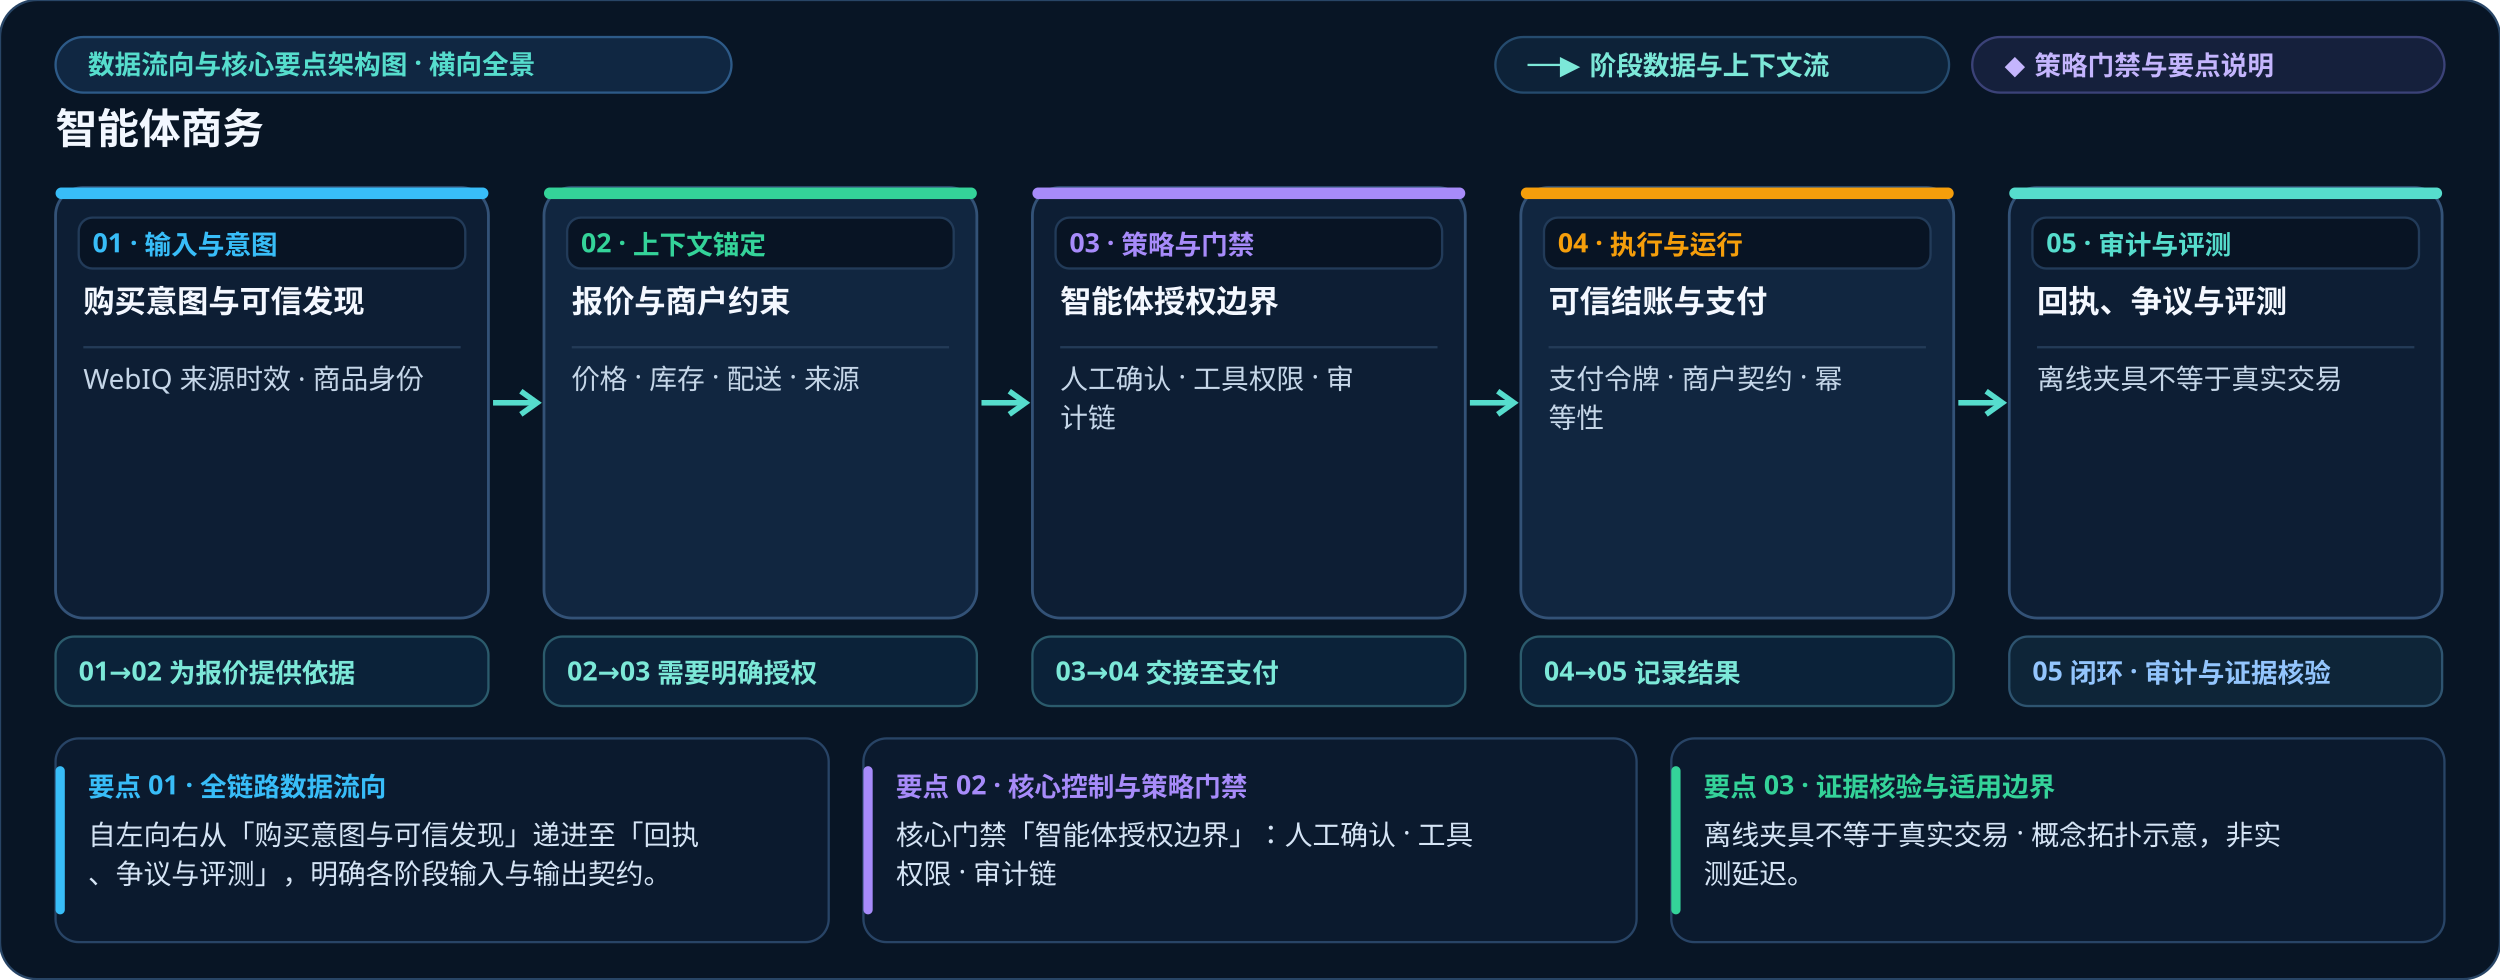
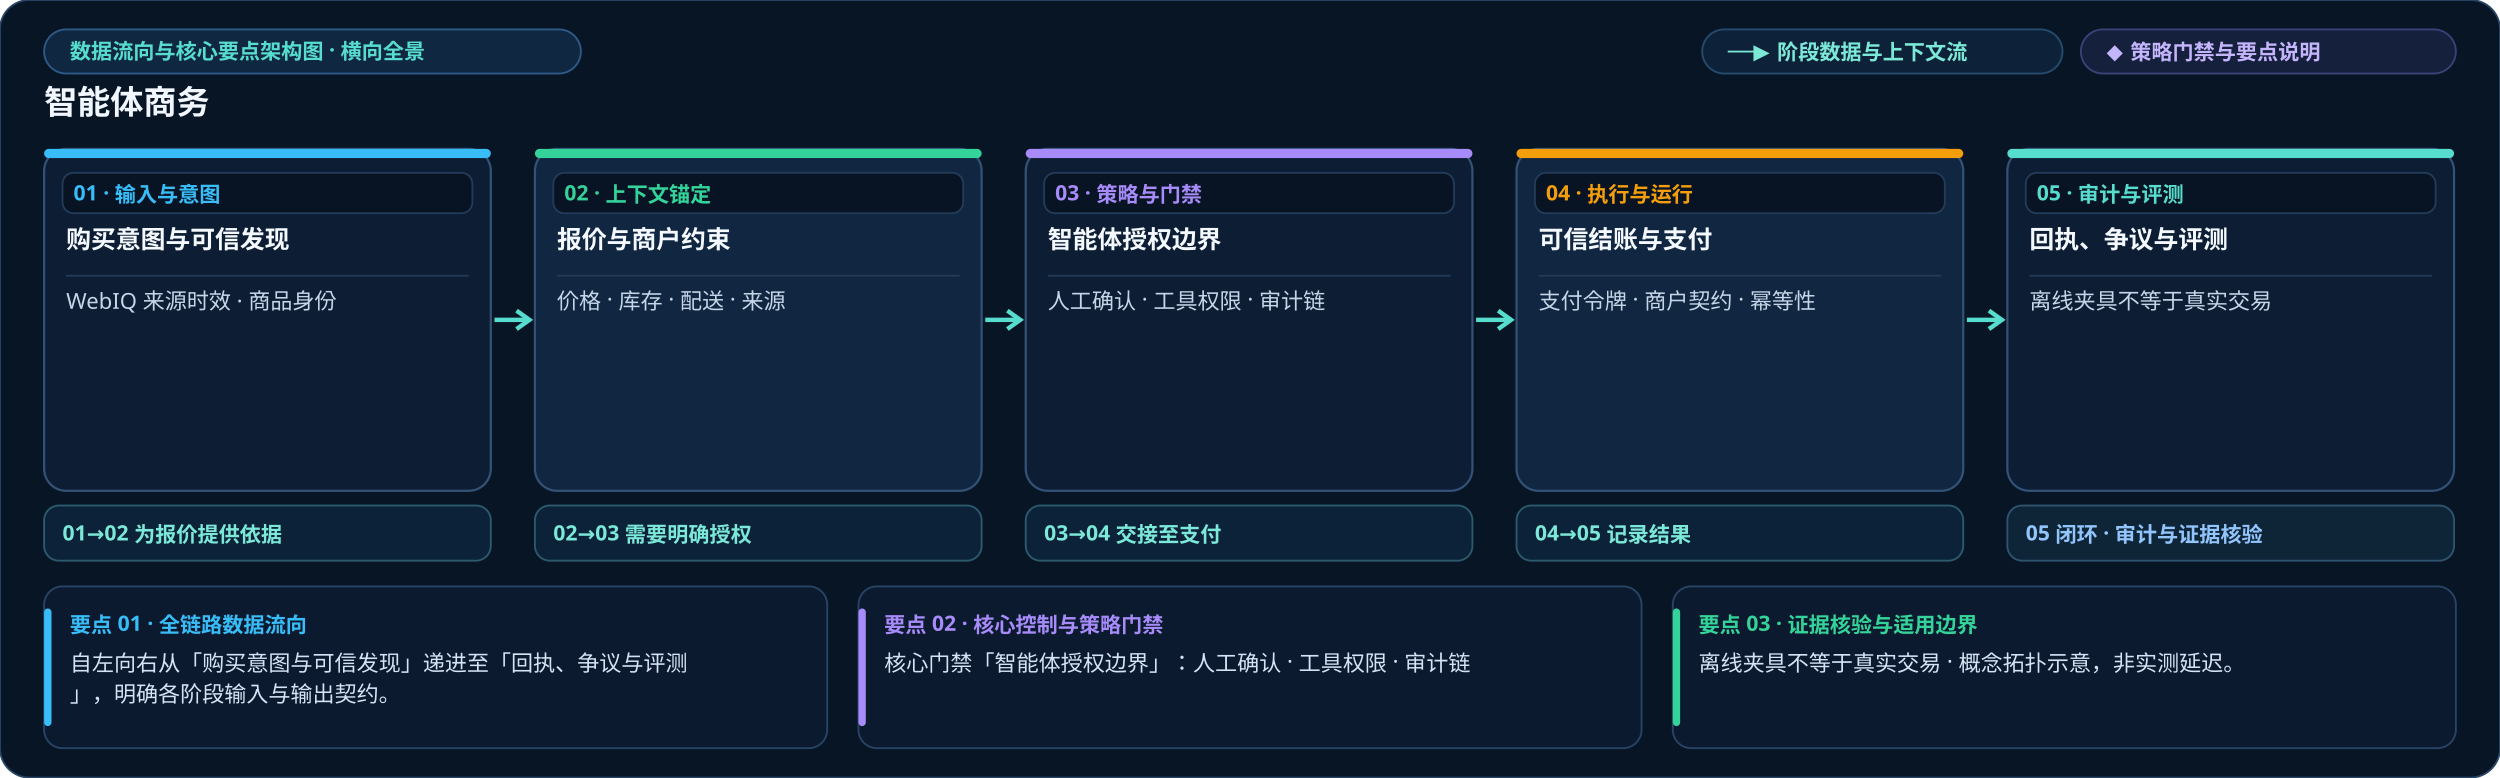
- <svg xmlns="http://www.w3.org/2000/svg" lang="zh-CN" class="knowledge-graph-wide" role="img" aria-labelledby="knowledge-e606e82e78d7-title knowledge-e606e82e78d7-desc" viewBox="0 0 1080 423" width="1080" style="width:100%;height:auto;max-width:1080px;margin:0 auto;font-family:system-ui,sans-serif">
-   <rect width="1080" height="423" rx="16" fill="#081525" stroke="#284566" />
+ <svg xmlns="http://www.w3.org/2000/svg" lang="zh-CN" class="knowledge-graph-wide" role="img" aria-labelledby="knowledge-e606e82e78d7-title knowledge-e606e82e78d7-desc" viewBox="0 0 1360 423" width="1360" style="width:100%;height:auto;margin:0 auto;font-family:system-ui,sans-serif">
+   <rect width="1360" height="423" rx="16" fill="#081525" stroke="#284566" />
  <rect x="24" y="16" width="292" height="24" rx="12" fill="#102742" stroke="#2d5a88" />
  <text x="38" y="32" fill="#56ddcd" font-size="11.5" font-weight="700">
    <tspan x="38" dy="0">数据流向与核心要点架构图 · 横向全景</tspan>
  </text>
-   <rect x="646" y="16" width="196" height="24" rx="12" fill="#0d2238" stroke="#254b6e" />
-   <text x="660" y="32" fill="#7ce8d8" font-size="11.5" font-weight="600">
-     <tspan x="660" dy="0">──▶ 阶段数据与上下文流</tspan>
+   <rect x="926" y="16" width="196" height="24" rx="12" fill="#0d2238" stroke="#254b6e" />
+   <text x="940" y="32" fill="#7ce8d8" font-size="11.5" font-weight="600">
+     <tspan x="940" dy="0">──▶ 阶段数据与上下文流</tspan>
  </text>
-   <rect x="852" y="16" width="204" height="24" rx="12" fill="#15203c" stroke="#3b4278" />
-   <text x="866" y="32" fill="#c4b5fd" font-size="11.5" font-weight="600">
-     <tspan x="866" dy="0">◆ 策略门禁与要点说明</tspan>
+   <rect x="1132" y="16" width="204" height="24" rx="12" fill="#15203c" stroke="#3b4278" />
+   <text x="1146" y="32" fill="#c4b5fd" font-size="11.5" font-weight="600">
+     <tspan x="1146" dy="0">◆ 策略门禁与要点说明</tspan>
  </text>
  <text x="24" y="62" fill="#f2f7ff" font-size="18" font-weight="700">
    <tspan x="24" dy="0">智能体商务</tspan>
  </text>
  <g data-concept="1">
-     <rect x="24" y="81" width="187" height="186" rx="12" fill="#0d1e34" stroke="#335277" stroke-width="1.2" />
-     <rect x="24" y="81" width="187" height="5" rx="2.5" fill="#38bdf8" />
-     <rect x="34" y="94" width="167" height="22" rx="6" fill="#081424" stroke="#223b59" />
+     <rect x="24" y="81" width="243" height="186" rx="12" fill="#0d1e34" stroke="#335277" stroke-width="1.2" />
+     <rect x="24" y="81" width="243" height="5" rx="2.5" fill="#38bdf8" />
+     <rect x="34" y="94" width="223" height="22" rx="6" fill="#081424" stroke="#223b59" />
    <text x="40" y="109" fill="#38bdf8" font-size="11.5" font-weight="700">
      <tspan x="40" dy="0">01 · 输入与意图</tspan>
    </text>
    <text x="36" y="135" fill="#f4f8ff" font-size="13.5" font-weight="700">
      <tspan x="36" dy="0">购买意图与可信发现</tspan>
    </text>
-     <path d="M36 150 H199" stroke="#233b57" stroke-width="1" />
+     <path d="M36 150 H255" stroke="#233b57" stroke-width="1" />
    <text x="36" y="168" fill="#c5d6e8" font-size="12" font-weight="400">
      <tspan x="36" dy="0">WebIQ 来源时效 · 商品身份</tspan>
    </text>
  </g>
  <g data-relationship="为报价提供依据">
-     <path d="M213 174 H231" fill="none" stroke="#56ddcd" stroke-width="2.4" />
-     <path d="M225 169 L232 174 L225 179" fill="none" stroke="#56ddcd" stroke-width="2.4" />
-     <rect x="24" y="275" width="187" height="30" rx="8" fill="#0b2239" stroke="#2b5b6c" />
+     <path d="M269 174 H287" fill="none" stroke="#56ddcd" stroke-width="2.4" />
+     <path d="M281 169 L288 174 L281 179" fill="none" stroke="#56ddcd" stroke-width="2.4" />
+     <rect x="24" y="275" width="243" height="30" rx="8" fill="#0b2239" stroke="#2b5b6c" />
    <text x="34" y="294" fill="#7ce8d8" font-size="11.5" font-weight="600">
      <tspan x="34" dy="0">01→02 为报价提供依据</tspan>
    </text>
  </g>
  <g data-concept="2">
-     <rect x="235" y="81" width="187" height="186" rx="12" fill="#112640" stroke="#335277" stroke-width="1.2" />
-     <rect x="235" y="81" width="187" height="5" rx="2.5" fill="#34d399" />
-     <rect x="245" y="94" width="167" height="22" rx="6" fill="#081424" stroke="#223b59" />
-     <text x="251" y="109" fill="#34d399" font-size="11.5" font-weight="700">
-       <tspan x="251" dy="0">02 · 上下文锚定</tspan>
+     <rect x="291" y="81" width="243" height="186" rx="12" fill="#112640" stroke="#335277" stroke-width="1.2" />
+     <rect x="291" y="81" width="243" height="5" rx="2.5" fill="#34d399" />
+     <rect x="301" y="94" width="223" height="22" rx="6" fill="#081424" stroke="#223b59" />
+     <text x="307" y="109" fill="#34d399" font-size="11.5" font-weight="700">
+       <tspan x="307" dy="0">02 · 上下文锚定</tspan>
    </text>
-     <text x="247" y="135" fill="#f4f8ff" font-size="13.5" font-weight="700">
-       <tspan x="247" dy="0">报价与商户约束</tspan>
+     <text x="303" y="135" fill="#f4f8ff" font-size="13.5" font-weight="700">
+       <tspan x="303" dy="0">报价与商户约束</tspan>
    </text>
-     <path d="M247 150 H410" stroke="#233b57" stroke-width="1" />
-     <text x="247" y="168" fill="#c5d6e8" font-size="12" font-weight="400">
-       <tspan x="247" dy="0">价格 · 库存 · 配送 · 来源</tspan>
+     <path d="M303 150 H522" stroke="#233b57" stroke-width="1" />
+     <text x="303" y="168" fill="#c5d6e8" font-size="12" font-weight="400">
+       <tspan x="303" dy="0">价格 · 库存 · 配送 · 来源</tspan>
    </text>
  </g>
  <g data-relationship="需要明确授权">
-     <path d="M424 174 H442" fill="none" stroke="#56ddcd" stroke-width="2.4" />
-     <path d="M436 169 L443 174 L436 179" fill="none" stroke="#56ddcd" stroke-width="2.4" />
-     <rect x="235" y="275" width="187" height="30" rx="8" fill="#0b2239" stroke="#2b5b6c" />
-     <text x="245" y="294" fill="#7ce8d8" font-size="11.5" font-weight="600">
-       <tspan x="245" dy="0">02→03 需要明确授权</tspan>
+     <path d="M536 174 H554" fill="none" stroke="#56ddcd" stroke-width="2.4" />
+     <path d="M548 169 L555 174 L548 179" fill="none" stroke="#56ddcd" stroke-width="2.4" />
+     <rect x="291" y="275" width="243" height="30" rx="8" fill="#0b2239" stroke="#2b5b6c" />
+     <text x="301" y="294" fill="#7ce8d8" font-size="11.5" font-weight="600">
+       <tspan x="301" dy="0">02→03 需要明确授权</tspan>
    </text>
  </g>
  <g data-concept="3">
-     <rect x="446" y="81" width="187" height="186" rx="12" fill="#0d1e34" stroke="#335277" stroke-width="1.2" />
-     <rect x="446" y="81" width="187" height="5" rx="2.5" fill="#a78bfa" />
-     <rect x="456" y="94" width="167" height="22" rx="6" fill="#081424" stroke="#223b59" />
-     <text x="462" y="109" fill="#a78bfa" font-size="11.5" font-weight="700">
-       <tspan x="462" dy="0">03 · 策略与门禁</tspan>
+     <rect x="558" y="81" width="243" height="186" rx="12" fill="#0d1e34" stroke="#335277" stroke-width="1.2" />
+     <rect x="558" y="81" width="243" height="5" rx="2.5" fill="#a78bfa" />
+     <rect x="568" y="94" width="223" height="22" rx="6" fill="#081424" stroke="#223b59" />
+     <text x="574" y="109" fill="#a78bfa" font-size="11.5" font-weight="700">
+       <tspan x="574" dy="0">03 · 策略与门禁</tspan>
    </text>
-     <text x="458" y="135" fill="#f4f8ff" font-size="13.5" font-weight="700">
-       <tspan x="458" dy="0">智能体授权边界</tspan>
+     <text x="570" y="135" fill="#f4f8ff" font-size="13.5" font-weight="700">
+       <tspan x="570" dy="0">智能体授权边界</tspan>
    </text>
-     <path d="M458 150 H621" stroke="#233b57" stroke-width="1" />
-     <text x="458" y="168" fill="#c5d6e8" font-size="12" font-weight="400">
-       <tspan x="458" dy="0">人工确认 · 工具权限 · 审</tspan>
-       <tspan x="458" dy="16.8">计链</tspan>
+     <path d="M570 150 H789" stroke="#233b57" stroke-width="1" />
+     <text x="570" y="168" fill="#c5d6e8" font-size="12" font-weight="400">
+       <tspan x="570" dy="0">人工确认 · 工具权限 · 审计链</tspan>
    </text>
  </g>
  <g data-relationship="交接至支付">
-     <path d="M635 174 H653" fill="none" stroke="#56ddcd" stroke-width="2.4" />
-     <path d="M647 169 L654 174 L647 179" fill="none" stroke="#56ddcd" stroke-width="2.4" />
-     <rect x="446" y="275" width="187" height="30" rx="8" fill="#0b2239" stroke="#2b5b6c" />
-     <text x="456" y="294" fill="#7ce8d8" font-size="11.5" font-weight="600">
-       <tspan x="456" dy="0">03→04 交接至支付</tspan>
+     <path d="M803 174 H821" fill="none" stroke="#56ddcd" stroke-width="2.4" />
+     <path d="M815 169 L822 174 L815 179" fill="none" stroke="#56ddcd" stroke-width="2.4" />
+     <rect x="558" y="275" width="243" height="30" rx="8" fill="#0b2239" stroke="#2b5b6c" />
+     <text x="568" y="294" fill="#7ce8d8" font-size="11.5" font-weight="600">
+       <tspan x="568" dy="0">03→04 交接至支付</tspan>
    </text>
  </g>
  <g data-concept="4">
-     <rect x="657" y="81" width="187" height="186" rx="12" fill="#112640" stroke="#335277" stroke-width="1.2" />
-     <rect x="657" y="81" width="187" height="5" rx="2.5" fill="#f59e0b" />
-     <rect x="667" y="94" width="167" height="22" rx="6" fill="#081424" stroke="#223b59" />
-     <text x="673" y="109" fill="#f59e0b" font-size="11.5" font-weight="700">
-       <tspan x="673" dy="0">04 · 执行与运行</tspan>
+     <rect x="825" y="81" width="243" height="186" rx="12" fill="#112640" stroke="#335277" stroke-width="1.2" />
+     <rect x="825" y="81" width="243" height="5" rx="2.5" fill="#f59e0b" />
+     <rect x="835" y="94" width="223" height="22" rx="6" fill="#081424" stroke="#223b59" />
+     <text x="841" y="109" fill="#f59e0b" font-size="11.5" font-weight="700">
+       <tspan x="841" dy="0">04 · 执行与运行</tspan>
    </text>
-     <text x="669" y="135" fill="#f4f8ff" font-size="13.5" font-weight="700">
-       <tspan x="669" dy="0">可信结账与支付</tspan>
+     <text x="837" y="135" fill="#f4f8ff" font-size="13.5" font-weight="700">
+       <tspan x="837" dy="0">可信结账与支付</tspan>
    </text>
-     <path d="M669 150 H832" stroke="#233b57" stroke-width="1" />
-     <text x="669" y="168" fill="#c5d6e8" font-size="12" font-weight="400">
-       <tspan x="669" dy="0">支付令牌 · 商户契约 · 幂</tspan>
-       <tspan x="669" dy="16.8">等性</tspan>
+     <path d="M837 150 H1056" stroke="#233b57" stroke-width="1" />
+     <text x="837" y="168" fill="#c5d6e8" font-size="12" font-weight="400">
+       <tspan x="837" dy="0">支付令牌 · 商户契约 · 幂等性</tspan>
    </text>
  </g>
  <g data-relationship="记录结果">
-     <path d="M846 174 H864" fill="none" stroke="#56ddcd" stroke-width="2.4" />
-     <path d="M858 169 L865 174 L858 179" fill="none" stroke="#56ddcd" stroke-width="2.4" />
-     <rect x="657" y="275" width="187" height="30" rx="8" fill="#0b2239" stroke="#2b5b6c" />
-     <text x="667" y="294" fill="#7ce8d8" font-size="11.5" font-weight="600">
-       <tspan x="667" dy="0">04→05 记录结果</tspan>
+     <path d="M1070 174 H1088" fill="none" stroke="#56ddcd" stroke-width="2.4" />
+     <path d="M1082 169 L1089 174 L1082 179" fill="none" stroke="#56ddcd" stroke-width="2.4" />
+     <rect x="825" y="275" width="243" height="30" rx="8" fill="#0b2239" stroke="#2b5b6c" />
+     <text x="835" y="294" fill="#7ce8d8" font-size="11.5" font-weight="600">
+       <tspan x="835" dy="0">04→05 记录结果</tspan>
    </text>
  </g>
  <g data-concept="5">
-     <rect x="868" y="81" width="187" height="186" rx="12" fill="#0d1e34" stroke="#335277" stroke-width="1.2" />
-     <rect x="868" y="81" width="187" height="5" rx="2.5" fill="#56ddcd" />
-     <rect x="878" y="94" width="167" height="22" rx="6" fill="#081424" stroke="#223b59" />
-     <text x="884" y="109" fill="#56ddcd" font-size="11.5" font-weight="700">
-       <tspan x="884" dy="0">05 · 审计与评测</tspan>
+     <rect x="1092" y="81" width="243" height="186" rx="12" fill="#0d1e34" stroke="#335277" stroke-width="1.2" />
+     <rect x="1092" y="81" width="243" height="5" rx="2.5" fill="#56ddcd" />
+     <rect x="1102" y="94" width="223" height="22" rx="6" fill="#081424" stroke="#223b59" />
+     <text x="1108" y="109" fill="#56ddcd" font-size="11.5" font-weight="700">
+       <tspan x="1108" dy="0">05 · 审计与评测</tspan>
    </text>
-     <text x="880" y="135" fill="#f4f8ff" font-size="13.5" font-weight="700">
-       <tspan x="880" dy="0">回执、争议与评测</tspan>
+     <text x="1104" y="135" fill="#f4f8ff" font-size="13.5" font-weight="700">
+       <tspan x="1104" dy="0">回执、争议与评测</tspan>
    </text>
-     <path d="M880 150 H1043" stroke="#233b57" stroke-width="1" />
-     <text x="880" y="168" fill="#c5d6e8" font-size="12" font-weight="400">
-       <tspan x="880" dy="0">离线夹具不等于真实交易</tspan>
+     <path d="M1104 150 H1323" stroke="#233b57" stroke-width="1" />
+     <text x="1104" y="168" fill="#c5d6e8" font-size="12" font-weight="400">
+       <tspan x="1104" dy="0">离线夹具不等于真实交易</tspan>
    </text>
  </g>
-   <rect x="868" y="275" width="187" height="30" rx="8" fill="#0e2538" stroke="#2e5470" />
-   <text x="878" y="294" fill="#93c5fd" font-size="11.5" font-weight="600">
-     <tspan x="878" dy="0">05 闭环 · 审计与证据核验</tspan>
+   <rect x="1092" y="275" width="243" height="30" rx="8" fill="#0e2538" stroke="#2e5470" />
+   <text x="1102" y="294" fill="#93c5fd" font-size="11.5" font-weight="600">
+     <tspan x="1102" dy="0">05 闭环 · 审计与证据核验</tspan>
  </text>
  <g data-takeaway="1">
-     <rect x="24" y="319" width="334" height="88" rx="10" fill="#0b1a2e" stroke="#284466" />
+     <rect x="24" y="319" width="426" height="88" rx="10" fill="#0b1a2e" stroke="#284466" />
    <rect x="24" y="331" width="4" height="64" rx="2" fill="#38bdf8" />
    <text x="38" y="344" fill="#38bdf8" font-size="11.5" font-weight="700">
      <tspan x="38" dy="0">要点 01 · 全链路数据流向</tspan>
    </text>
    <text x="38" y="365" fill="#d5e4f5" font-size="12" font-weight="400">
-       <tspan x="38" dy="0">自左向右从「购买意图与可信发现」递进至「回执</tspan>
-       <tspan x="38" dy="16.8">、争议与评测」，明确各阶段输入与输出契约。</tspan>
+       <tspan x="38" dy="0">自左向右从「购买意图与可信发现」递进至「回执、争议与评测</tspan>
+       <tspan x="38" dy="16.8">」，明确各阶段输入与输出契约。</tspan>
    </text>
  </g>
  <g data-takeaway="2">
-     <rect x="373" y="319" width="334" height="88" rx="10" fill="#0b1a2e" stroke="#284466" />
-     <rect x="373" y="331" width="4" height="64" rx="2" fill="#a78bfa" />
-     <text x="387" y="344" fill="#a78bfa" font-size="11.5" font-weight="700">
-       <tspan x="387" dy="0">要点 02 · 核心控制与策略门禁</tspan>
+     <rect x="467" y="319" width="426" height="88" rx="10" fill="#0b1a2e" stroke="#284466" />
+     <rect x="467" y="331" width="4" height="64" rx="2" fill="#a78bfa" />
+     <text x="481" y="344" fill="#a78bfa" font-size="11.5" font-weight="700">
+       <tspan x="481" dy="0">要点 02 · 核心控制与策略门禁</tspan>
    </text>
-     <text x="387" y="365" fill="#d5e4f5" font-size="12" font-weight="400">
-       <tspan x="387" dy="0">核心门禁「智能体授权边界」：人工确认 · 工具</tspan>
-       <tspan x="387" dy="16.8">权限 · 审计链</tspan>
+     <text x="481" y="365" fill="#d5e4f5" font-size="12" font-weight="400">
+       <tspan x="481" dy="0">核心门禁「智能体授权边界」：人工确认 · 工具权限 · 审计链</tspan>
    </text>
  </g>
  <g data-takeaway="3">
-     <rect x="722" y="319" width="334" height="88" rx="10" fill="#0b1a2e" stroke="#284466" />
-     <rect x="722" y="331" width="4" height="64" rx="2" fill="#34d399" />
-     <text x="736" y="344" fill="#34d399" font-size="11.5" font-weight="700">
-       <tspan x="736" dy="0">要点 03 · 证据核验与适用边界</tspan>
+     <rect x="910" y="319" width="426" height="88" rx="10" fill="#0b1a2e" stroke="#284466" />
+     <rect x="910" y="331" width="4" height="64" rx="2" fill="#34d399" />
+     <text x="924" y="344" fill="#34d399" font-size="11.5" font-weight="700">
+       <tspan x="924" dy="0">要点 03 · 证据核验与适用边界</tspan>
    </text>
-     <text x="736" y="365" fill="#d5e4f5" font-size="12" font-weight="400">
-       <tspan x="736" dy="0">离线夹具不等于真实交易 · 概念拓扑示意，非实</tspan>
-       <tspan x="736" dy="16.8">测延迟。</tspan>
+     <text x="924" y="365" fill="#d5e4f5" font-size="12" font-weight="400">
+       <tspan x="924" dy="0">离线夹具不等于真实交易 · 概念拓扑示意，非实测延迟。</tspan>
    </text>
  </g>
</svg>
